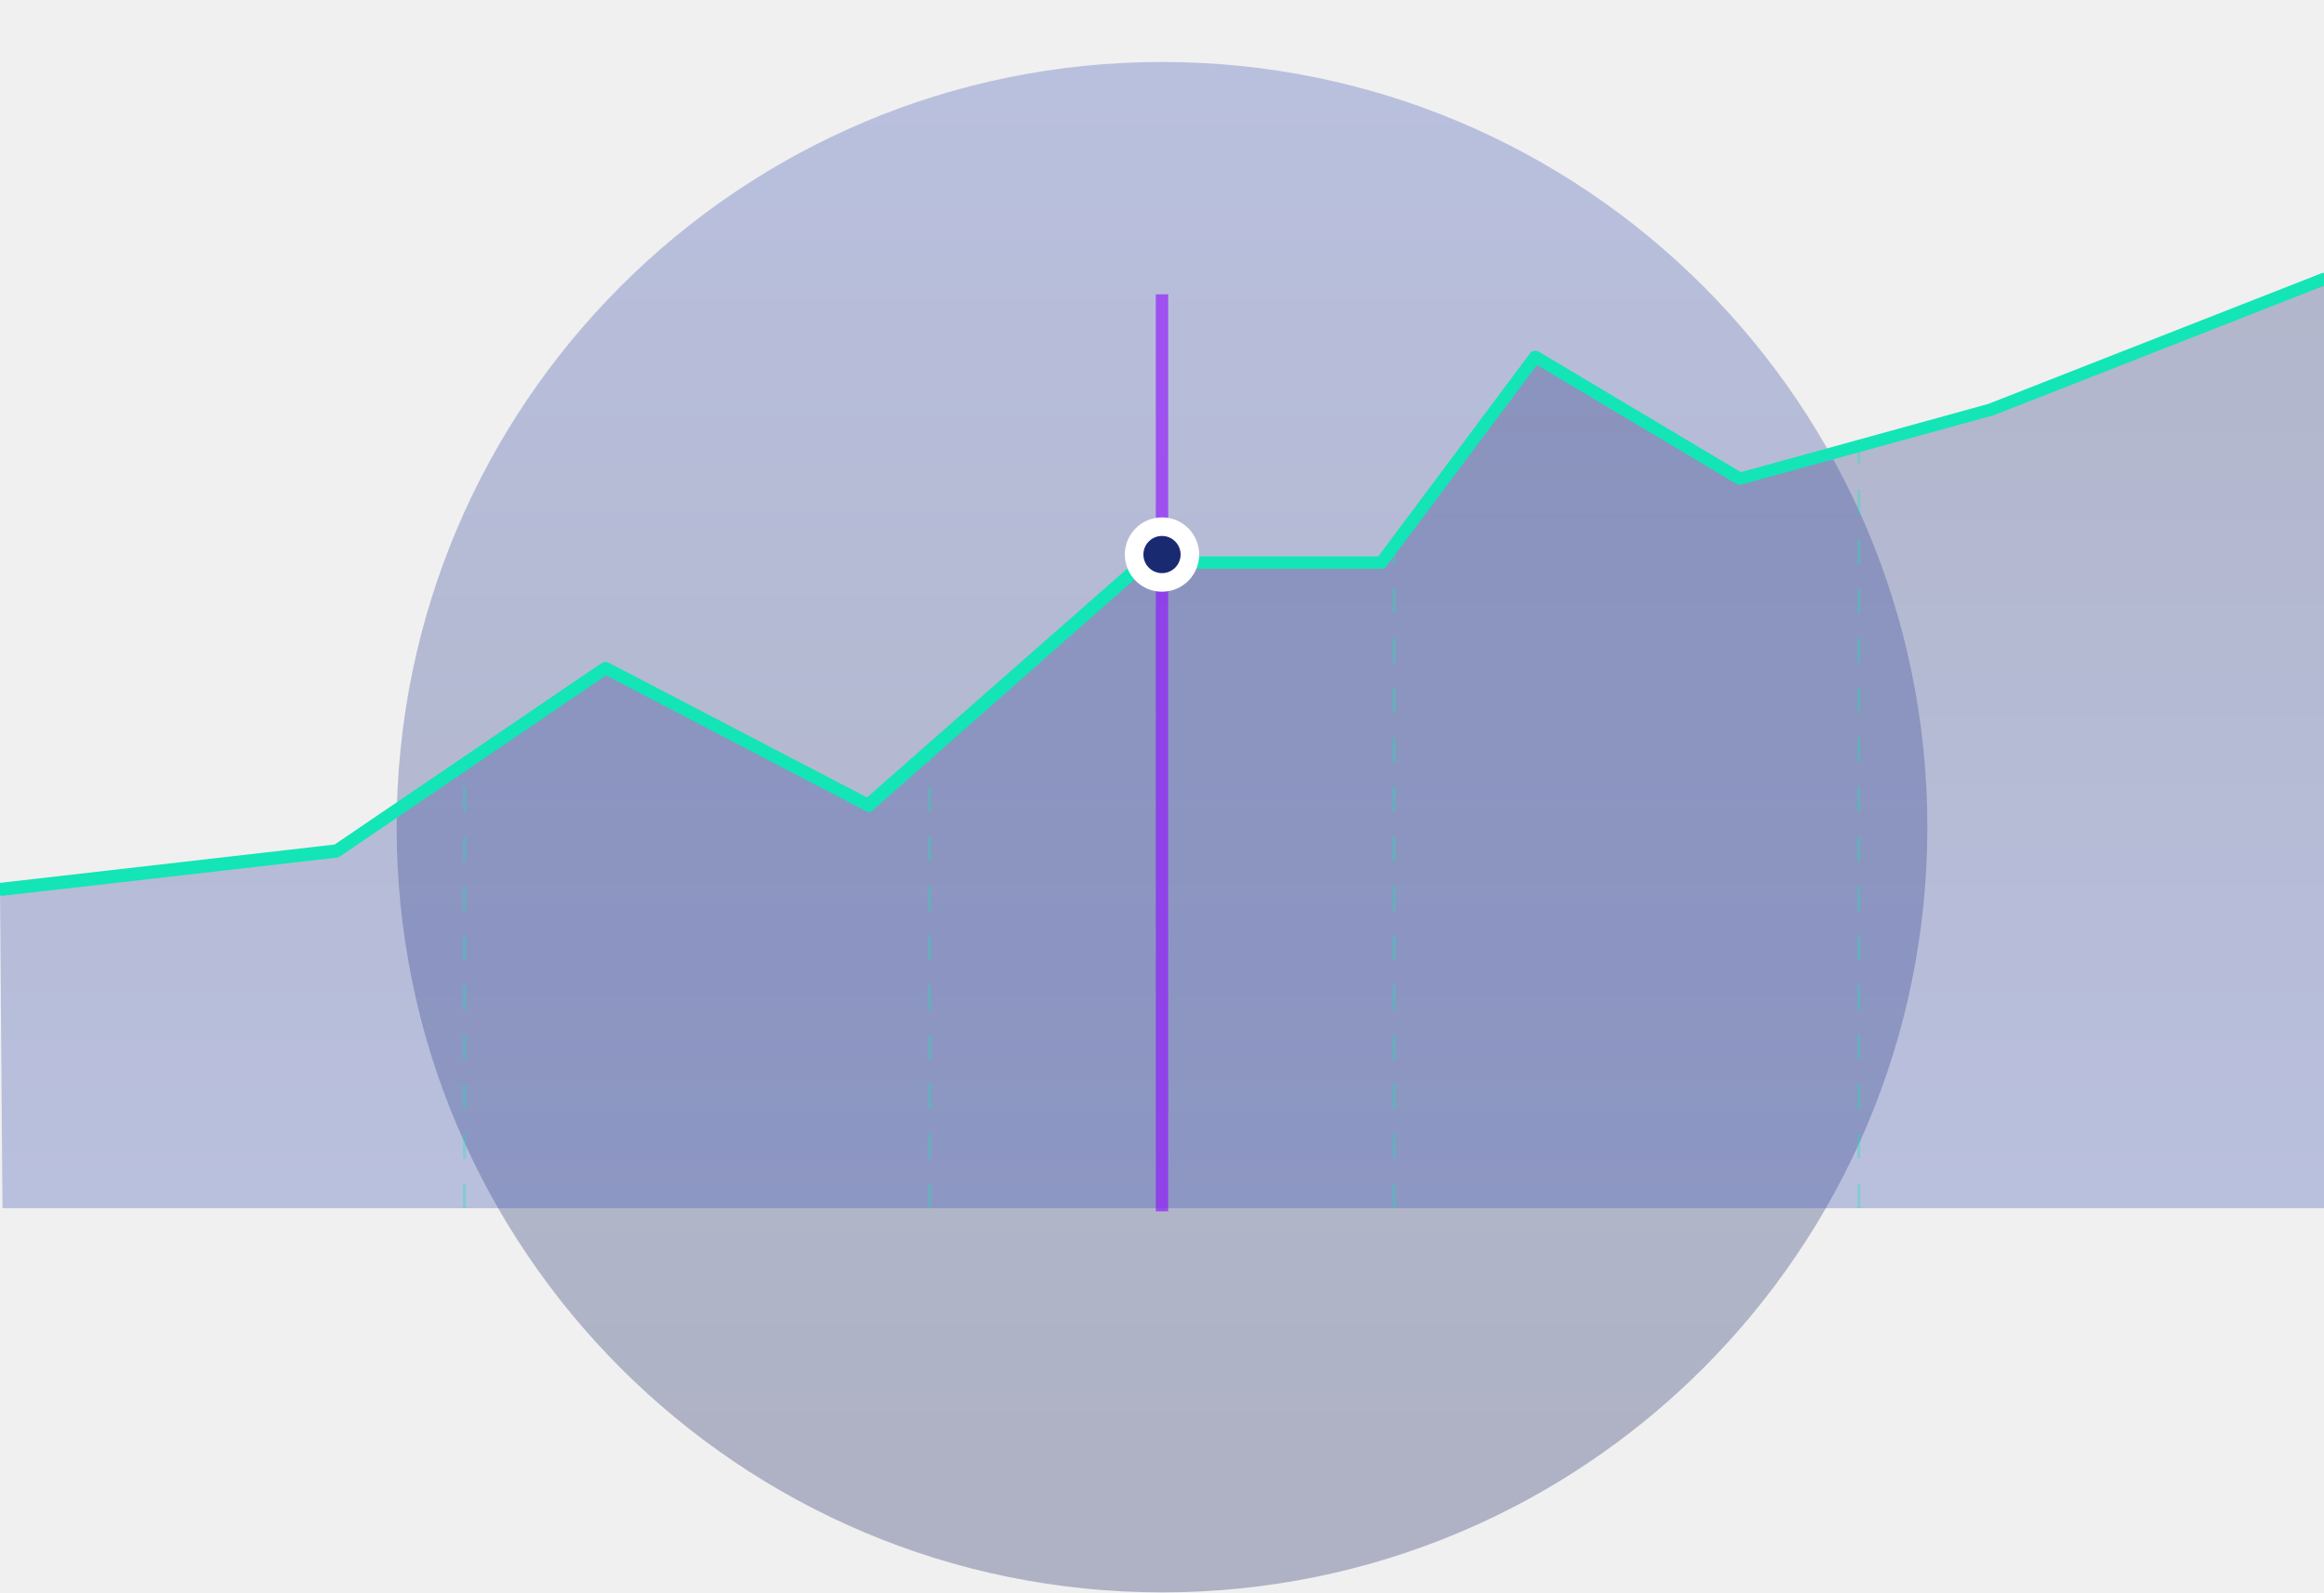
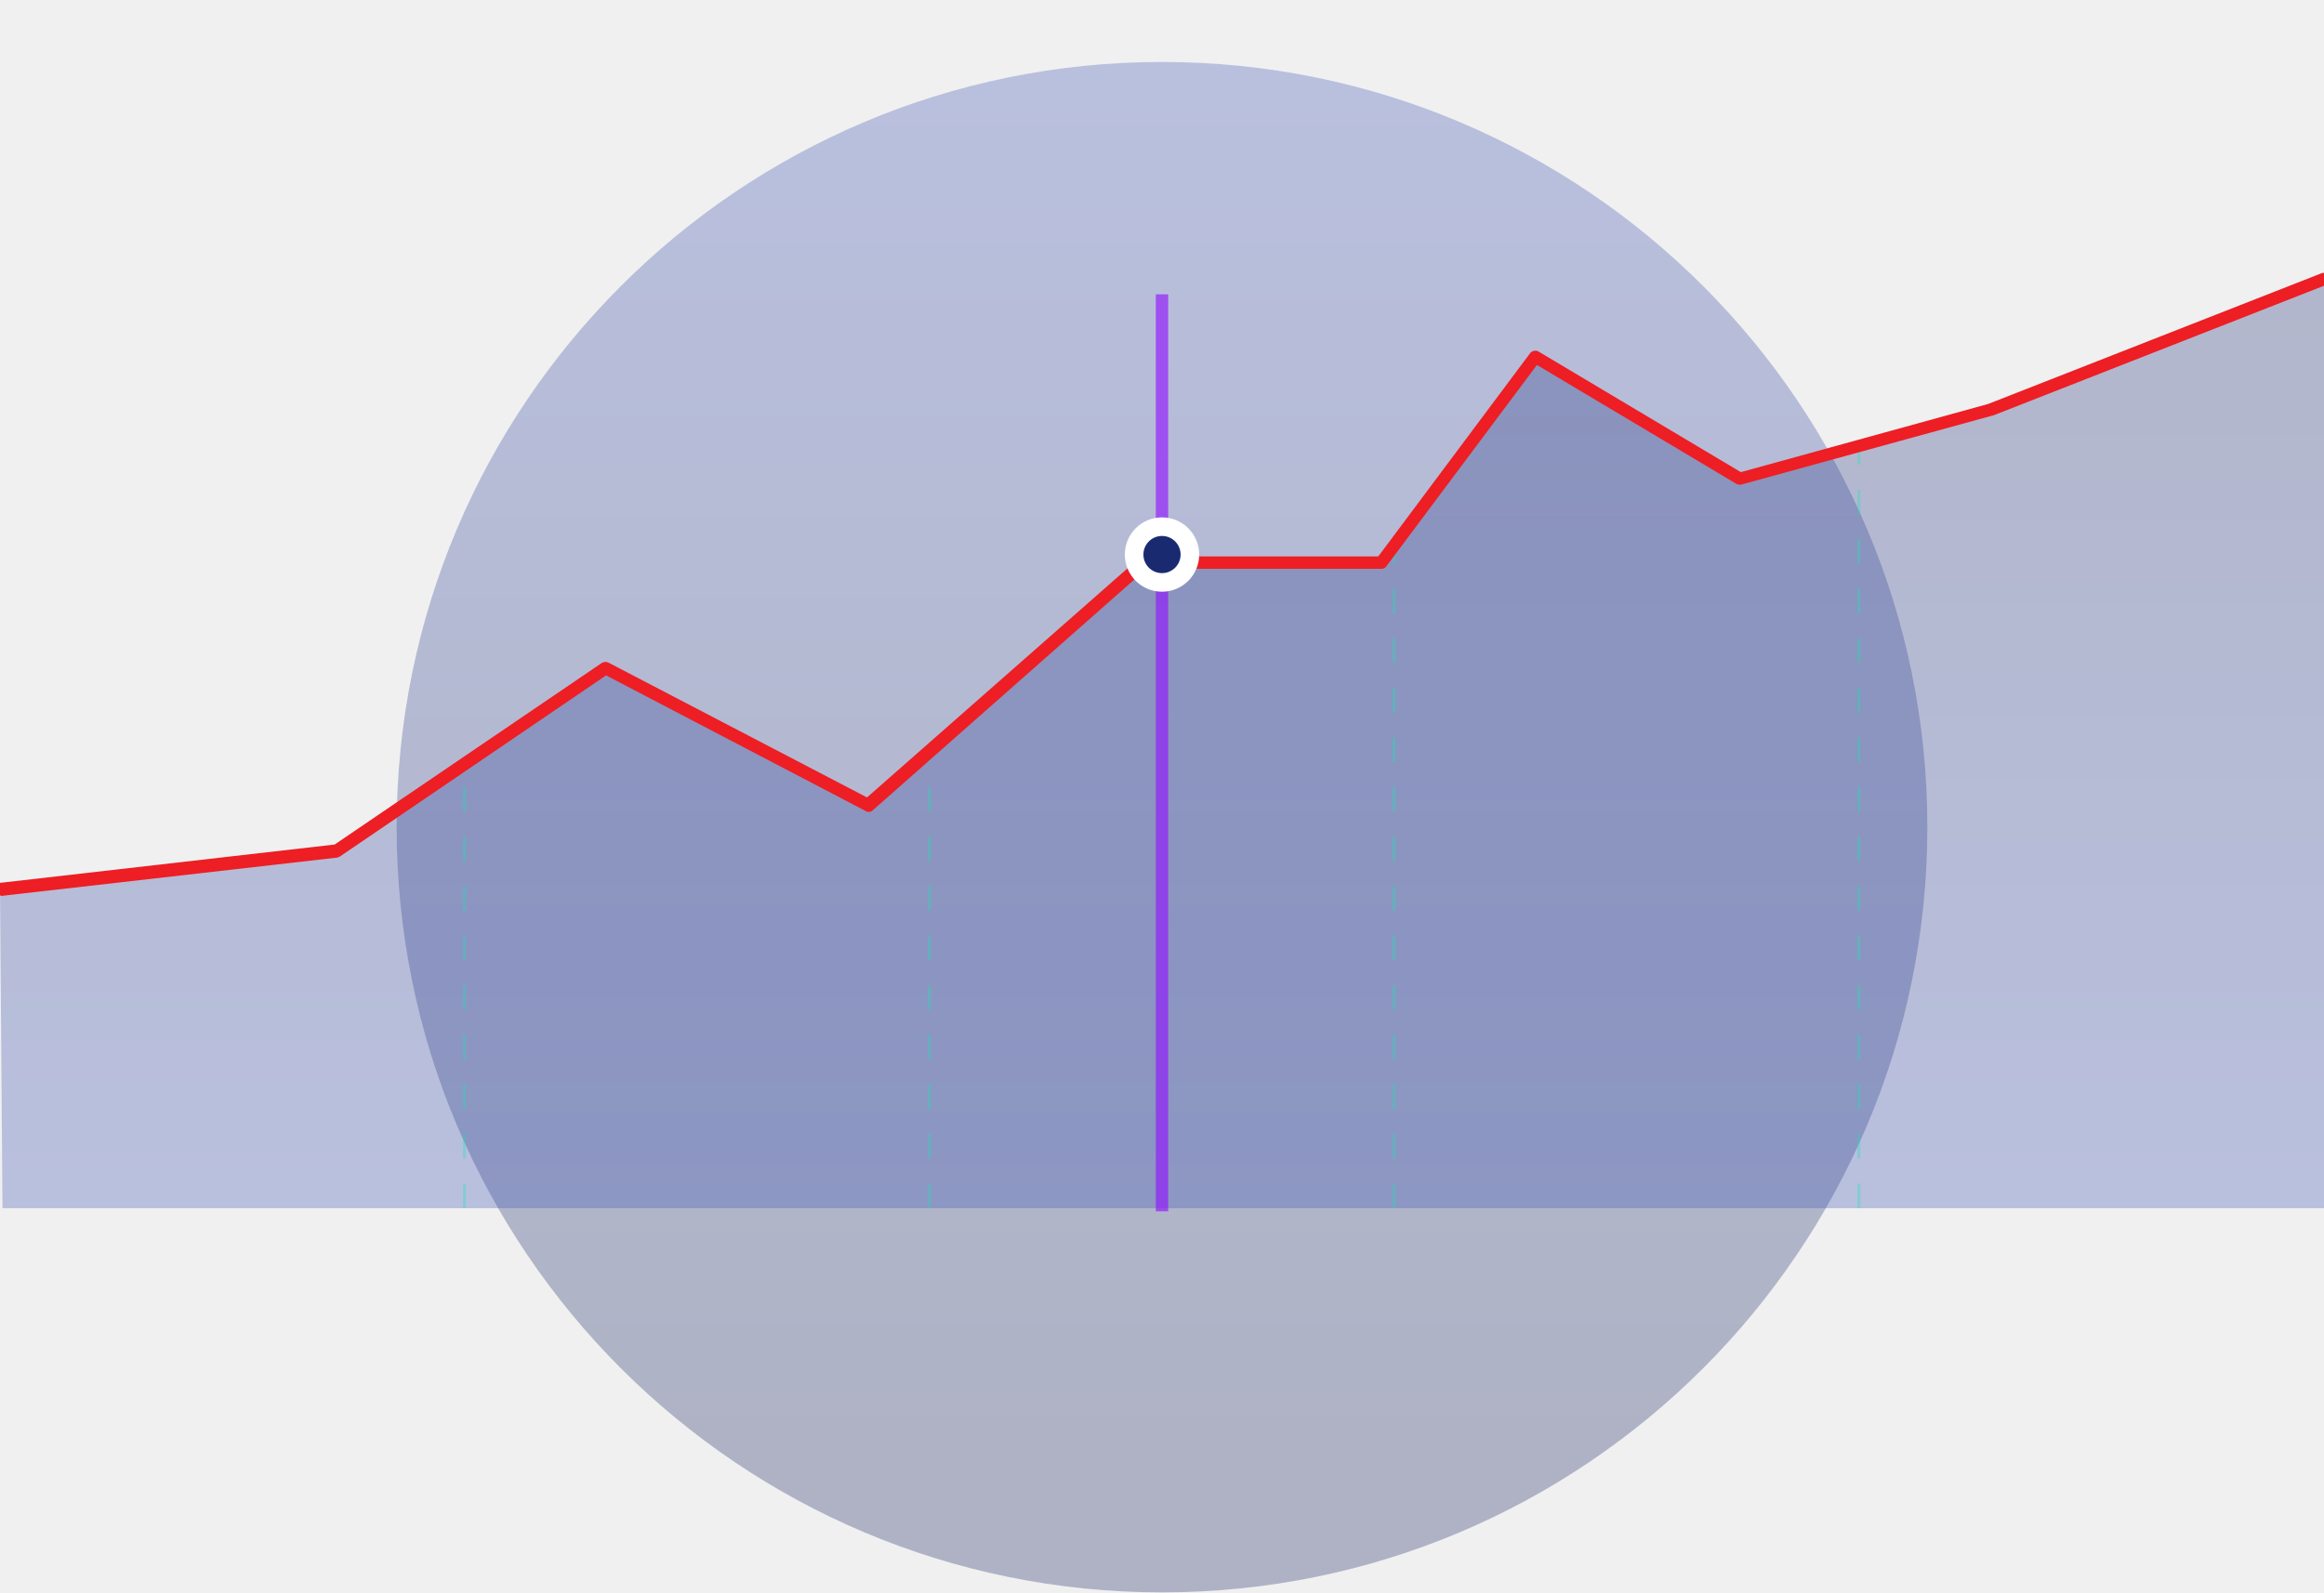
<svg xmlns="http://www.w3.org/2000/svg" version="1.1" id="onboarding-market-illustration" x="0px" y="0px" viewBox="0 0 375 257" style="enable-background:new 0 0 375 257;" xml:space="preserve">
  <style type="text/css">
	.st0{opacity:0.3;fill:url(#SVGID_1_);enable-background:new    ;}
	.st1{opacity:0.3;fill:url(#SVGID_2_);enable-background:new    ;}
	.st2{opacity:0.3;}
	.st3{fill:#13E5B6;}
- 	.st4{opacity:0.64;fill:none;stroke:#9012FE;stroke-width:2;stroke-linecap:square;enable-background:new    ;}
- 	.st5{fill:#1A2A71;stroke:#FFFFFF;stroke-width:3;}
+ 	.st4{fill:#ED1E24;}
+ 	.st5{opacity:0.64;fill:none;stroke:#9012FE;stroke-width:2;stroke-linecap:square;enable-background:new    ;}
+ 	.st6{fill:#1A2A71;stroke:#FFFFFF;stroke-width:3;}
</style>
-   <linearGradient id="SVGID_1_" gradientUnits="userSpaceOnUse" x1="-234.544" y1="11.693" x2="-234.544" y2="12.587" gradientTransform="matrix(247 0 0 247 58120 -2878.024)">
+   <linearGradient id="SVGID_1_" gradientUnits="userSpaceOnUse" x1="-352.067" y1="512.227" x2="-352.067" y2="511.332" gradientTransform="matrix(247 0 0 -247 87148 126529.977)">
    <stop offset="0" style="stop-color:#3950B5" />
    <stop offset="1" style="stop-color:#162360" />
  </linearGradient>
  <path class="st0" d="M187.5,257c68.2,0,123.5-55.3,123.5-123.5S255.7,10,187.5,10S64,65.3,64,133.5S119.3,257,187.5,257z" />
-   <linearGradient id="SVGID_2_" gradientUnits="userSpaceOnUse" x1="187.5" y1="195.03" x2="187.5" y2="45.031">
+   <linearGradient id="SVGID_2_" gradientUnits="userSpaceOnUse" x1="187.5" y1="63" x2="187.5" y2="213" gradientTransform="matrix(1 0 0 -1 0 258)">
    <stop offset="0" style="stop-color:#3950B5" />
    <stop offset="1" style="stop-color:#202F77" />
  </linearGradient>
  <polygon class="st1" points="54.3,137.3 97.7,107.8 140.1,129.9 184.6,90.7 222.9,90.7 247.7,57.5 280.8,77.2 321.2,66.1 375,45   375,195 150.1,195 0.4,195 0,143.5 " />
  <g class="st2">
    <path class="st3" d="M300.2,195h-0.5v-4h0.5V195z M300.2,187h-0.5v-4h0.5V187z M300.2,179h-0.5v-4h0.5V179z M300.2,171h-0.5v-4h0.5   V171z M300.2,163h-0.5v-4h0.5V163z M300.2,155h-0.5v-4h0.5V155z M300.2,147h-0.5v-4h0.5V147z M300.2,139h-0.5v-4h0.5V139z    M300.2,131h-0.5v-4h0.5V131z M300.2,123h-0.5v-4h0.5V123z M300.2,115h-0.5v-4h0.5V115z M300.2,107h-0.5v-4h0.5V107z M300.2,99   h-0.5v-4h0.5V99z M300.2,91h-0.5v-4h0.5V91z M300.2,83h-0.5v-4h0.5V83z M300.2,75h-0.5v-4h0.5V75z" />
    <path class="st3" d="M225.2,195h-0.5v-4h0.5V195z M225.2,187h-0.5v-4h0.5V187z M225.2,179h-0.5v-4h0.5V179z M225.2,171h-0.5v-4h0.5   V171z M225.2,163h-0.5v-4h0.5V163z M225.2,155h-0.5v-4h0.5V155z M225.2,147h-0.5v-4h0.5V147z M225.2,139h-0.5v-4h0.5V139z    M225.2,131h-0.5v-4h0.5V131z M225.2,123h-0.5v-4h0.5V123z M225.2,115h-0.5v-4h0.5V115z M225.2,107h-0.5v-4h0.5V107z M225.2,99   h-0.5v-4h0.5V99z M225.2,91h-0.5v-3.2h0.5V91z" />
    <path class="st3" d="M150.2,195h-0.5v-4h0.5V195z M150.2,187h-0.5v-4h0.5V187z M150.2,179h-0.5v-4h0.5V179z M150.2,171h-0.5v-4h0.5   V171z M150.2,163h-0.5v-4h0.5V163z M150.2,155h-0.5v-4h0.5V155z M150.2,147h-0.5v-4h0.5V147z M150.2,139h-0.5v-4h0.5V139z    M150.2,131h-0.5v-4h0.5V131z M150.2,123h-0.5v-2h0.5V123z" />
    <path class="st3" d="M75.2,195h-0.5v-4h0.5V195z M75.2,187h-0.5v-4h0.5V187z M75.2,179h-0.5v-4h0.5V179z M75.2,171h-0.5v-4h0.5V171   z M75.2,163h-0.5v-4h0.5V163z M75.2,155h-0.5v-4h0.5V155z M75.2,147h-0.5v-4h0.5V147z M75.2,139h-0.5v-4h0.5V139z M75.2,131h-0.5   v-4h0.5V131z" />
  </g>
-   <path class="st3" d="M0,144.5c-0.5,0-0.9-0.4-1-0.9c-0.1-0.5,0.3-1,0.9-1.1l54.1-6.2L97.1,107c0.3-0.2,0.7-0.2,1-0.1l41.8,21.8  l44-38.7c0.2-0.2,0.4-0.2,0.7-0.2h37.8l24.5-32.8c0.3-0.4,0.9-0.5,1.3-0.3l32.7,19.5l39.9-11l53.8-21.1c0.5-0.2,1.1,0.1,1.3,0.6  c0.2,0.5-0.1,1.1-0.6,1.3l-53.8,21.1c0,0-0.1,0-0.1,0l-40.4,11.1c-0.3,0.1-0.5,0-0.8-0.1L248,58.9l-24.3,32.5  c-0.2,0.3-0.5,0.4-0.8,0.4H185l-44.2,39c-0.3,0.3-0.8,0.3-1.1,0.1L97.8,109l-42.9,29.2c-0.1,0.1-0.3,0.1-0.4,0.2l-54.3,6.2  C0.1,144.5,0,144.5,0,144.5z" />
+   <path class="st4" d="M0,144.5c-0.5,0-0.9-0.4-1-0.9s0.3-1,0.9-1.1l54.1-6.2L97.1,107c0.3-0.2,0.7-0.2,1-0.1l41.8,21.8l44-38.7  c0.2-0.2,0.4-0.2,0.7-0.2h37.8L246.9,57c0.3-0.4,0.9-0.5,1.3-0.3l32.7,19.5l39.9-11l53.8-21.1c0.5-0.2,1.1,0.1,1.3,0.6  c0.2,0.5-0.1,1.1-0.6,1.3l-53.8,21.1h-0.1L281,78.2c-0.3,0.1-0.5,0-0.8-0.1L248,58.9l-24.3,32.5c-0.2,0.3-0.5,0.4-0.8,0.4H185  l-44.2,39c-0.3,0.3-0.8,0.3-1.1,0.1L97.8,109l-42.9,29.2c-0.1,0.1-0.3,0.1-0.4,0.2l-54.3,6.2C0.1,144.5,0,144.5,0,144.5z" />
  <g>
-     <path id="Line_1_" class="st4" d="M187.5,48.5v146" />
-     <circle id="dot" class="st5" cx="187.5" cy="89.5" r="4.5" />
+     <path id="Line_1_" class="st5" d="M187.5,48.5v146" />
+     <circle id="dot" class="st6" cx="187.5" cy="89.5" r="4.5" />
  </g>
</svg>
